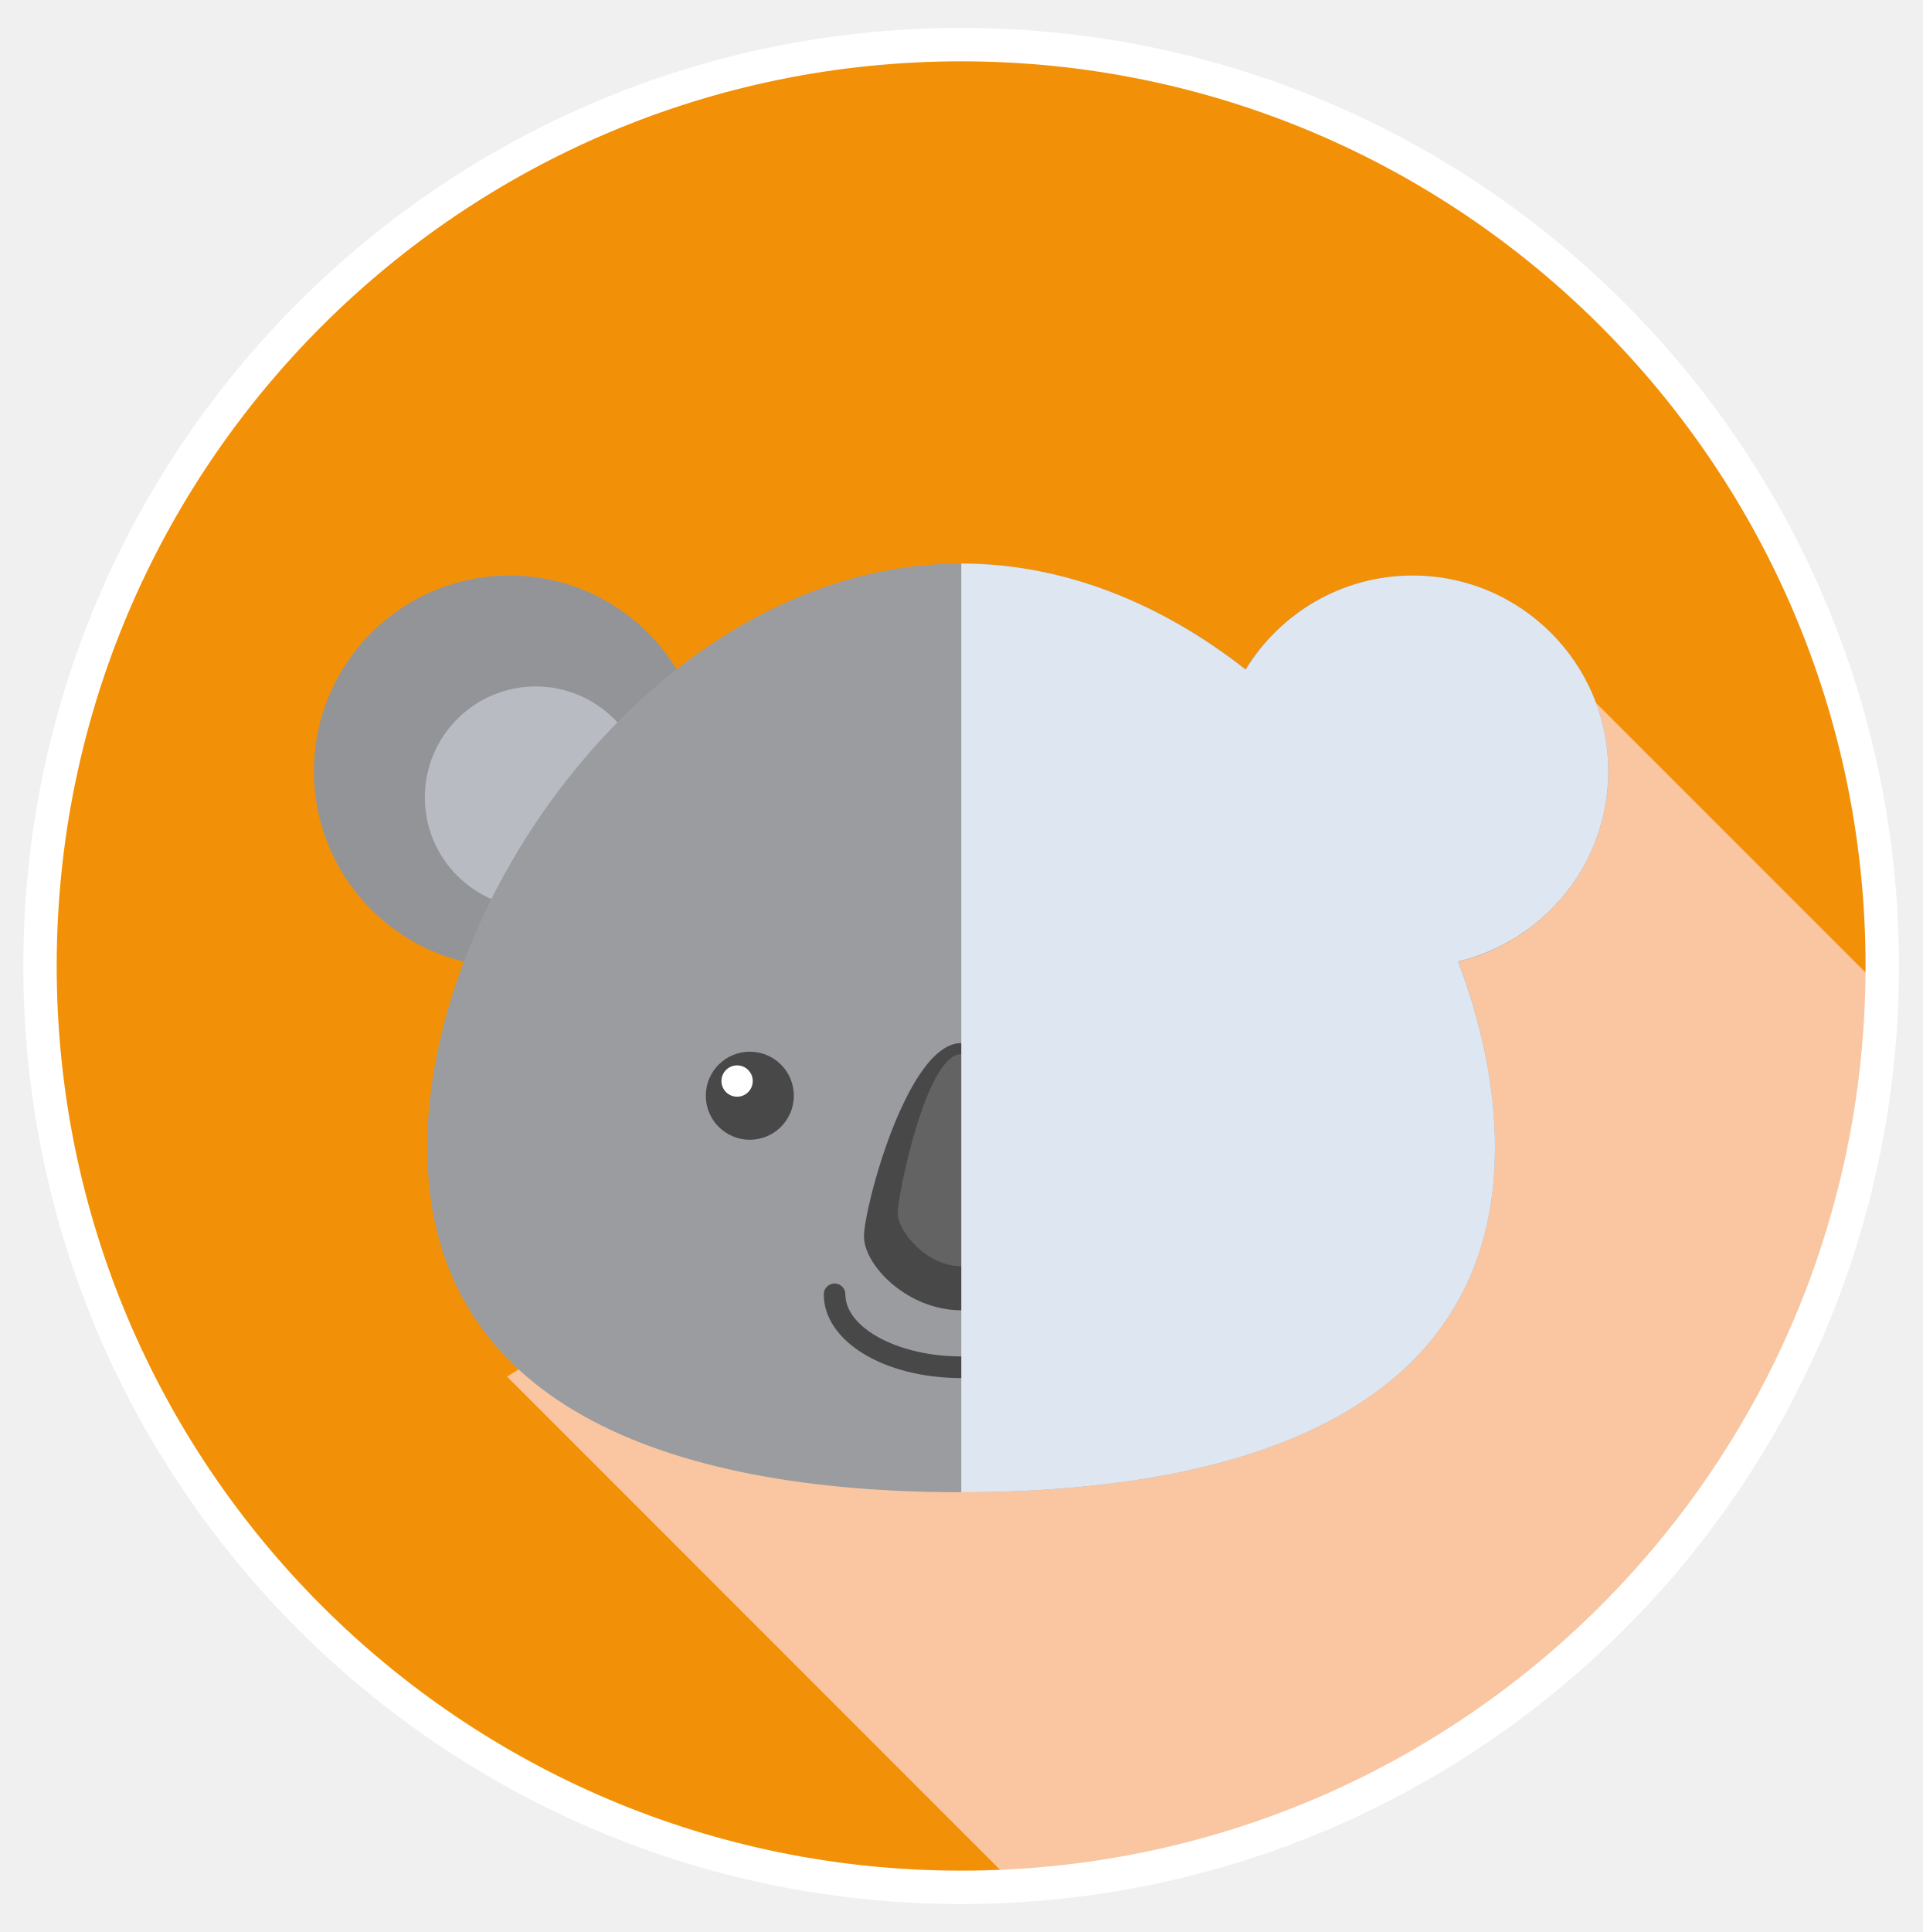
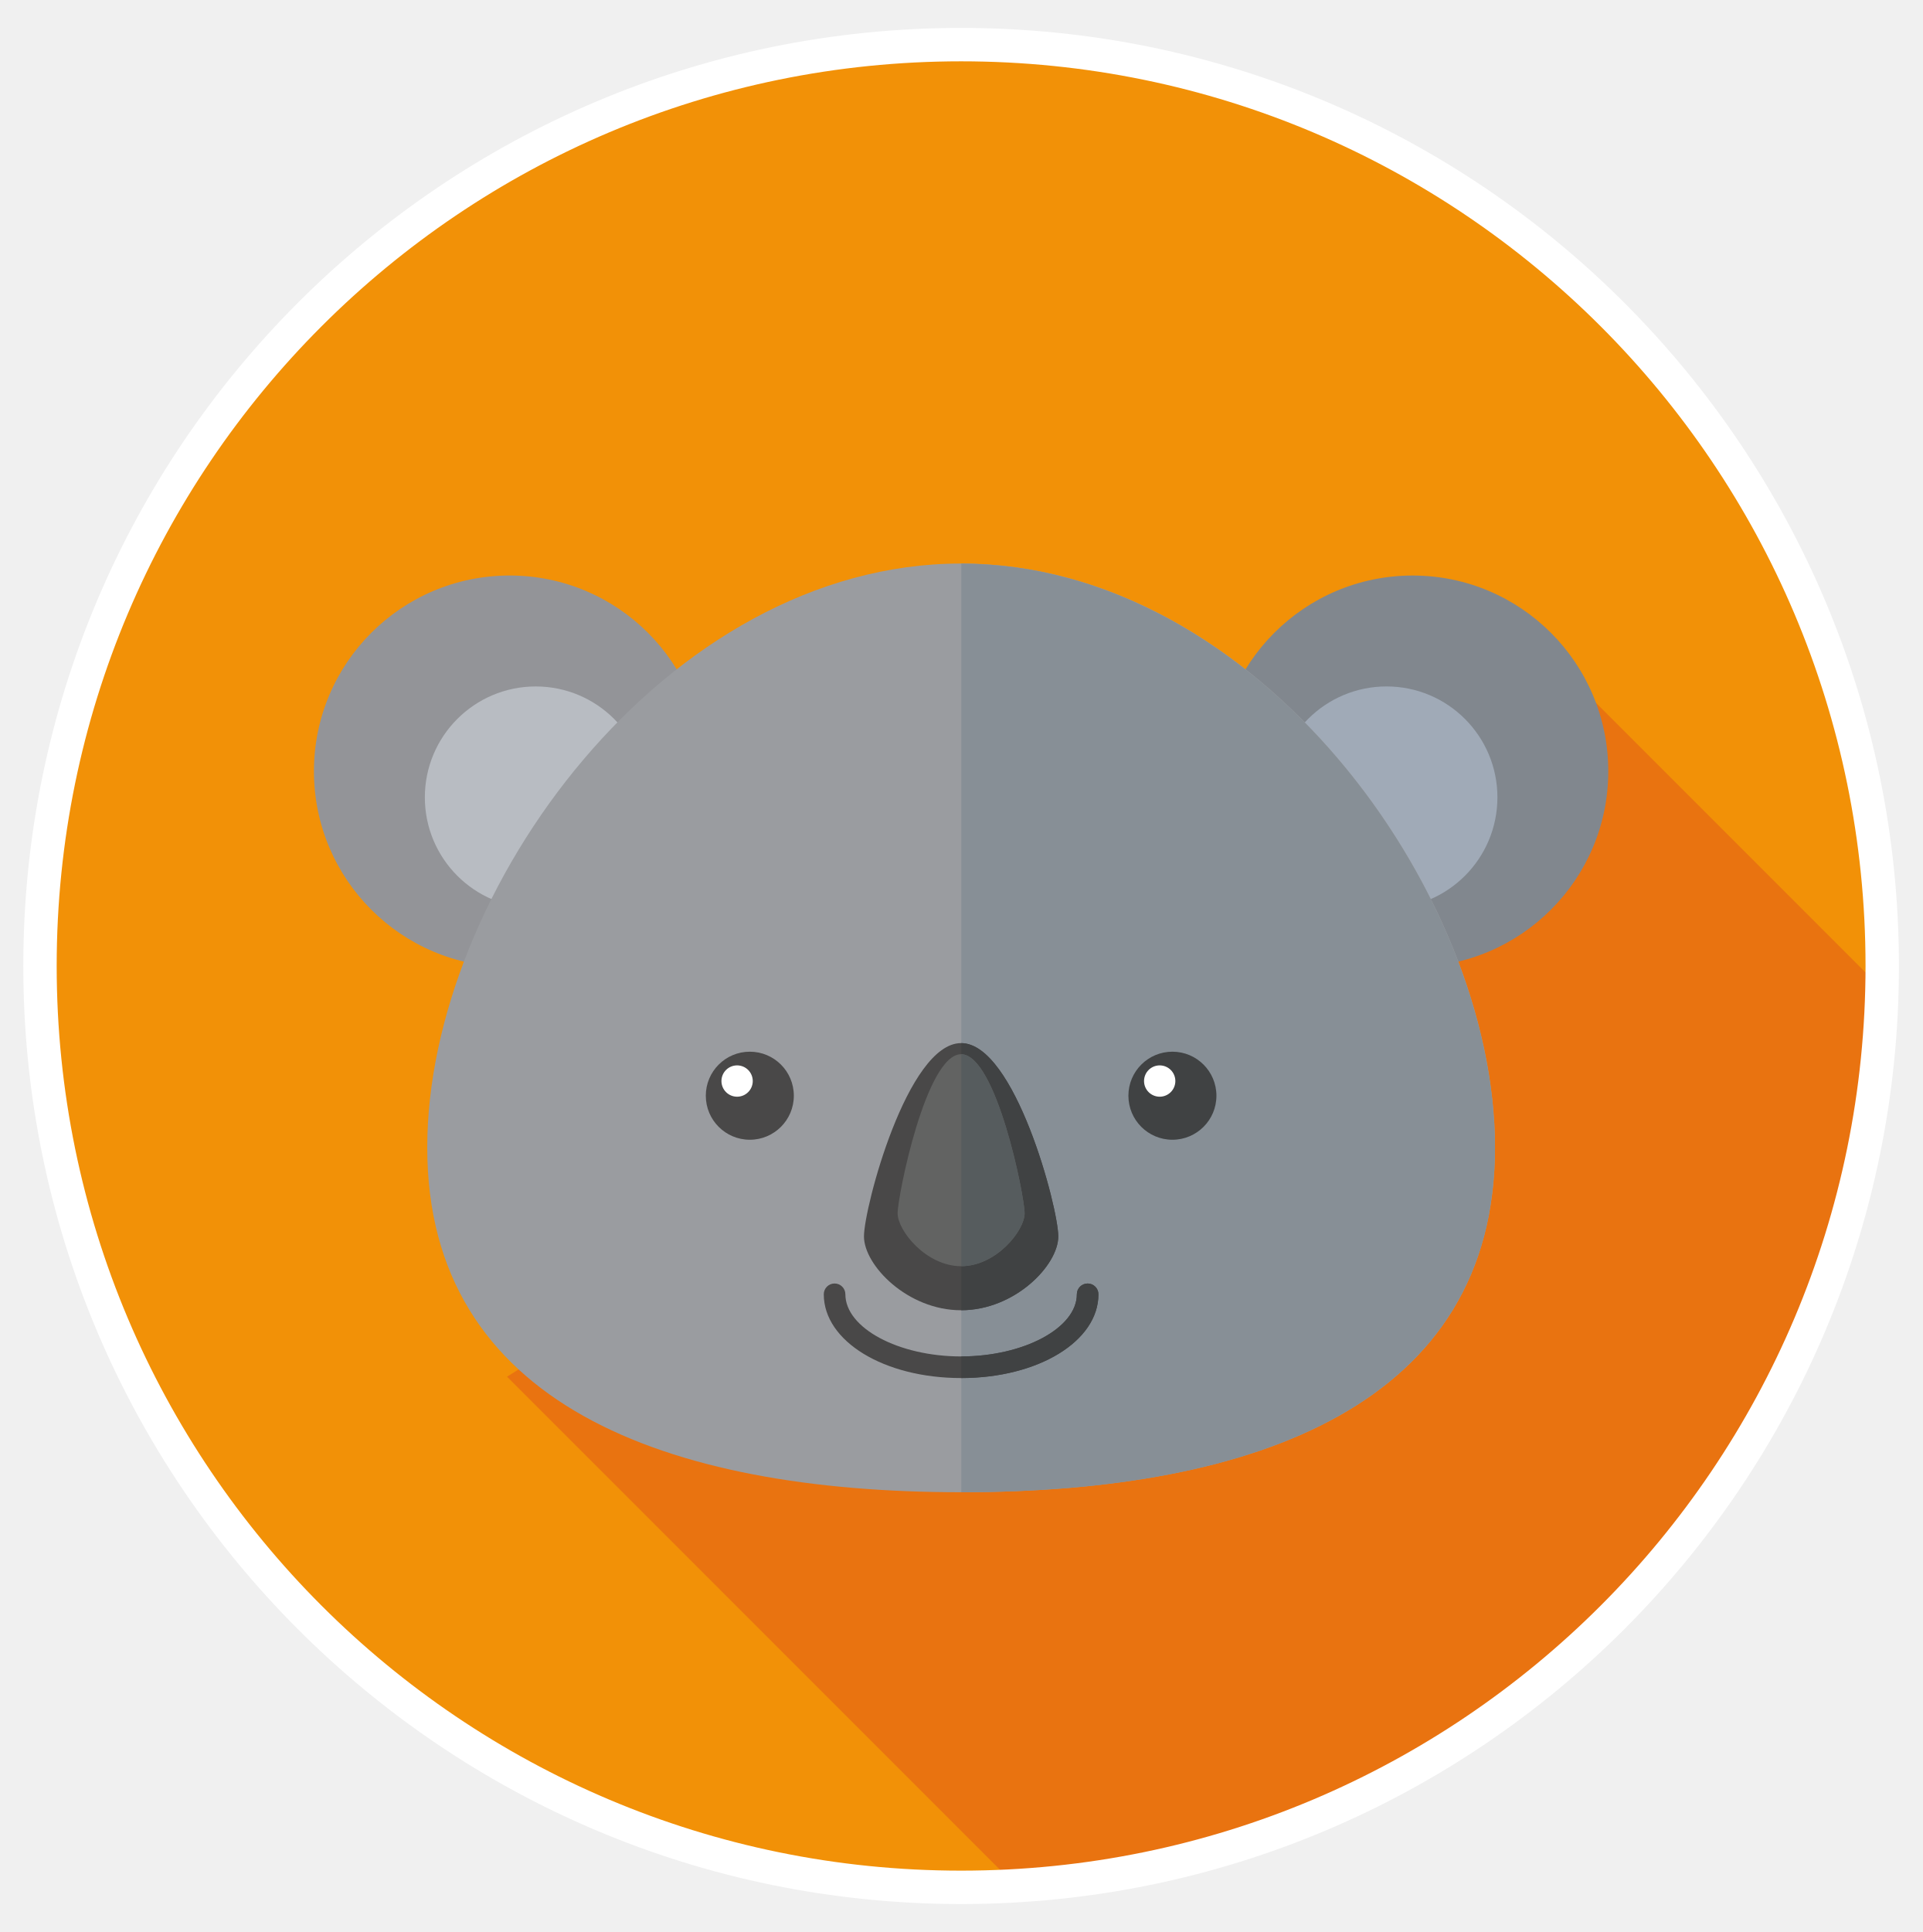
<svg xmlns="http://www.w3.org/2000/svg" xmlns:xlink="http://www.w3.org/1999/xlink" version="1.1" id="Layer_1" x="0px" y="0px" width="115.167px" height="115.722px" viewBox="0 0 115.167 115.722" enable-background="new 0 0 115.167 115.722" xml:space="preserve">
-   <g id="coala_1_">
-     <g id="icon_16_">
+   <g id="icon_16_">
+     <g>
+       <defs>
+         <circle id="SVGID_1_" cx="57.583" cy="57.86" r="55.187" />
+       </defs>
+       <use xlink:href="#SVGID_1_" overflow="visible" fill="#F29107" />
+       <clipPath id="SVGID_2_">
+         <use xlink:href="#SVGID_1_" overflow="visible" />
+       </clipPath>
+       <g clip-path="url(#SVGID_2_)">
+         <polygon fill="#E97310" points="151.548,98.028 98.749,150.827 30.379,82.458 95.3,41.78    " />
+       </g>
+       <use xlink:href="#SVGID_1_" overflow="visible" fill="none" stroke="#FFFFFF" stroke-width="2" stroke-miterlimit="10" />
+     </g>
+   </g>
+   <g>
+     <g>
      <g>
-         <defs>
-           <circle id="SVGID_1_" cx="57.584" cy="57.86" r="55.187" />
-         </defs>
-         <use xlink:href="#SVGID_1_" overflow="visible" fill="#F29107" />
-         <clipPath id="SVGID_2_">
-           <use xlink:href="#SVGID_1_" overflow="visible" />
-         </clipPath>
-         <g clip-path="url(#SVGID_2_)">
-           <polygon fill="#F9C6A1" points="151.548,98.028 98.75,150.827 30.379,82.458 95.3,41.78     " />
-         </g>
-         <use xlink:href="#SVGID_1_" overflow="visible" fill="none" stroke="#FFFFFF" stroke-width="2" stroke-miterlimit="10" />
+         <circle fill="#939498" cx="30.533" cy="46.196" r="11.724" />
+       </g>
+       <g>
+         <circle fill="#B8BCC2" cx="32.097" cy="47.76" r="6.643" />
      </g>
    </g>
    <g>
      <g>
-         <g>
-           <g>
-             <circle fill="#939498" cx="30.533" cy="46.196" r="11.724" />
-           </g>
-           <g>
-             <circle fill="#B8BCC2" cx="32.097" cy="47.76" r="6.643" />
-           </g>
-         </g>
-         <g>
-           <g>
-             <circle fill="#939498" cx="84.634" cy="46.196" r="11.723" />
-           </g>
-           <g>
-             <circle fill="#B8BCC2" cx="83.071" cy="47.76" r="6.644" />
-           </g>
-         </g>
+         <circle fill="#81878E" cx="84.634" cy="46.196" r="11.723" />
      </g>
      <g>
-         <path fill="#9A9CA0" d="M89.57,68.733c0,15.361-14.321,20.648-31.986,20.648s-31.986-5.287-31.986-20.648     s14.321-34.979,31.986-34.979S89.57,53.372,89.57,68.733z" />
-       </g>
-       <g>
-         <g>
-           <path fill="#494848" d="M63.405,74.059c0,1.729-2.606,4.422-5.821,4.422c-3.216,0-5.821-2.693-5.821-4.422      s2.605-11.58,5.821-11.58C60.798,62.479,63.405,72.331,63.405,74.059z" />
-         </g>
-         <g>
-           <path fill="#626362" d="M61.388,72.674c0,1.037-1.704,3.168-3.805,3.168s-3.804-2.131-3.804-3.168      c0-1.035,1.703-9.529,3.804-9.529S61.388,71.639,61.388,72.674z" />
-         </g>
-         <g>
-           <path fill="#494848" d="M57.583,82.542c-4.614,0-8.228-2.203-8.228-5.018c0-0.357,0.289-0.646,0.646-0.646      s0.648,0.289,0.648,0.646c0,2.018,3.174,3.723,6.933,3.723s6.934-1.705,6.934-3.723c0-0.357,0.29-0.646,0.647-0.646      s0.647,0.289,0.647,0.646C65.812,80.338,62.198,82.542,57.583,82.542z" />
-         </g>
-         <g>
-           <g>
-             <g>
-               <circle fill="#494848" cx="44.924" cy="65.631" r="2.637" />
-             </g>
-             <g>
-               <circle fill="#FFFFFF" cx="44.162" cy="64.752" r="0.938" />
-             </g>
-           </g>
-           <g>
-             <g>
-               <circle fill="#494848" cx="70.243" cy="65.631" r="2.637" />
-             </g>
-             <g>
-               <circle fill="#FFFFFF" cx="69.481" cy="64.752" r="0.938" />
-             </g>
-           </g>
-         </g>
-       </g>
-       <g>
-         <path fill="#DEE6F1" d="M96.357,46.196c0-6.475-5.248-11.723-11.723-11.723c-4.24,0-7.945,2.26-10.004,5.633     c-4.933-3.873-10.771-6.35-17.036-6.352v55.627C75.255,89.379,89.57,84.09,89.57,68.733c0-3.584-0.787-7.4-2.209-11.145     C92.519,56.356,96.357,51.731,96.357,46.196z" />
+         <circle fill="#A0AAB7" cx="83.071" cy="47.76" r="6.644" />
      </g>
    </g>
  </g>
+   <g>
+     <path fill="#9A9CA0" d="M89.57,68.733c0,15.361-14.321,20.648-31.986,20.648s-31.986-5.287-31.986-20.648   s14.321-34.979,31.986-34.979S89.57,53.372,89.57,68.733z" />
+   </g>
+   <path fill="#878F96" d="M89.479,66.702c-0.02-0.256-0.037-0.511-0.064-0.768c-0.031-0.287-0.072-0.575-0.111-0.863  c-0.024-0.18-0.045-0.358-0.073-0.538c-0.054-0.342-0.117-0.685-0.182-1.028c-0.023-0.122-0.044-0.244-0.069-0.367  c-0.079-0.386-0.166-0.773-0.259-1.161c-0.019-0.076-0.036-0.153-0.055-0.229c-0.104-0.423-0.218-0.846-0.341-1.269  c-0.011-0.039-0.021-0.077-0.033-0.116c-0.132-0.451-0.273-0.902-0.424-1.353c-0.003-0.009-0.006-0.017-0.008-0.025  c-0.157-0.466-0.323-0.932-0.499-1.396h0c-2.506-6.608-7.003-12.987-12.731-17.482l0,0c-0.304-0.238-0.611-0.472-0.922-0.699  c-0.016-0.012-0.031-0.022-0.047-0.034c-0.884-0.646-1.796-1.245-2.731-1.795c-0.118-0.069-0.237-0.138-0.355-0.205  c-0.266-0.152-0.532-0.303-0.802-0.445c-0.131-0.07-0.265-0.135-0.396-0.202c-0.425-0.218-0.855-0.426-1.289-0.622  c-0.215-0.097-0.431-0.193-0.647-0.285c-0.209-0.089-0.419-0.175-0.63-0.258c-0.29-0.114-0.581-0.223-0.874-0.326  c-0.187-0.066-0.373-0.133-0.561-0.195c-0.379-0.125-0.76-0.242-1.144-0.35c-0.161-0.045-0.322-0.087-0.484-0.129  c-0.336-0.088-0.675-0.168-1.015-0.242c-0.131-0.028-0.262-0.06-0.394-0.086c-0.461-0.092-0.925-0.172-1.393-0.237  c-0.108-0.016-0.216-0.026-0.325-0.04c-0.385-0.049-0.773-0.089-1.162-0.12c-0.133-0.01-0.267-0.021-0.401-0.029  c-0.486-0.03-0.973-0.05-1.464-0.051v55.627c0.301,0,0.598-0.006,0.896-0.009c0.248-0.002,0.497-0.002,0.743-0.007  c0.338-0.007,0.672-0.019,1.008-0.029c0.205-0.007,0.412-0.011,0.616-0.019c0.358-0.014,0.713-0.034,1.068-0.054  c0.177-0.009,0.356-0.016,0.532-0.026c0.356-0.021,0.708-0.05,1.061-0.076c0.171-0.014,0.345-0.023,0.515-0.038  c0.465-0.039,0.925-0.084,1.383-0.132c0.054-0.006,0.109-0.01,0.162-0.016c0.351-0.038,0.696-0.083,1.042-0.126  c0.159-0.021,0.32-0.037,0.479-0.059c0.352-0.047,0.698-0.102,1.044-0.154c0.146-0.022,0.295-0.042,0.44-0.065  c0.408-0.066,0.81-0.139,1.209-0.214c0.08-0.015,0.163-0.027,0.242-0.043c0.345-0.066,0.683-0.14,1.021-0.212  c0.132-0.029,0.267-0.054,0.398-0.083c0.33-0.074,0.652-0.156,0.976-0.236c0.133-0.033,0.271-0.063,0.403-0.098  c0.328-0.085,0.647-0.178,0.968-0.271c0.123-0.035,0.25-0.067,0.371-0.104c0.305-0.091,0.602-0.189,0.9-0.287  c0.132-0.043,0.267-0.083,0.397-0.127c0.306-0.104,0.604-0.217,0.901-0.328c0.117-0.043,0.237-0.083,0.353-0.128  c0.256-0.099,0.504-0.206,0.755-0.312c0.151-0.062,0.306-0.122,0.454-0.187c0.222-0.098,0.435-0.202,0.651-0.304  c0.169-0.08,0.343-0.155,0.509-0.238c0.196-0.097,0.384-0.202,0.576-0.303c0.178-0.095,0.361-0.186,0.535-0.283  c0.147-0.082,0.287-0.172,0.432-0.257c0.21-0.123,0.424-0.244,0.628-0.374c0.115-0.072,0.224-0.151,0.337-0.227  c0.224-0.148,0.451-0.294,0.667-0.449c0.113-0.08,0.218-0.167,0.329-0.25c0.209-0.156,0.42-0.311,0.622-0.474  c0.073-0.06,0.141-0.124,0.213-0.185c0.23-0.192,0.459-0.385,0.678-0.586c0.083-0.076,0.158-0.157,0.239-0.234  c0.201-0.192,0.403-0.385,0.593-0.585c0.07-0.074,0.134-0.153,0.203-0.229c0.193-0.21,0.386-0.42,0.567-0.639  c0.078-0.095,0.148-0.195,0.224-0.292c0.163-0.207,0.329-0.412,0.482-0.627c0.102-0.143,0.192-0.293,0.29-0.438  c0.118-0.177,0.24-0.35,0.351-0.531c0.085-0.14,0.16-0.287,0.241-0.43c0.112-0.197,0.228-0.391,0.332-0.593  c0.038-0.074,0.069-0.152,0.106-0.227c0.138-0.278,0.274-0.559,0.397-0.849c0.043-0.103,0.079-0.211,0.12-0.314  c0.107-0.269,0.216-0.536,0.311-0.814c0.004-0.011,0.006-0.021,0.01-0.033c0.258-0.76,0.469-1.556,0.628-2.388  c0.033-0.17,0.054-0.348,0.082-0.521c0.183-1.117,0.287-2.291,0.287-3.538c0-0.462-0.015-0.929-0.04-1.398  C89.518,67.125,89.496,66.913,89.479,66.702z" />
+   <g>
+     <g>
+       <g>
+         <circle fill="#494848" cx="44.924" cy="65.631" r="2.637" />
+       </g>
+       <g>
+         <circle fill="#FFFFFF" cx="44.162" cy="64.752" r="0.938" />
+       </g>
+     </g>
+     <g>
+       <g>
+         <circle fill="#404243" cx="70.243" cy="65.631" r="2.637" />
+       </g>
+       <g>
+         <circle fill="#FFFFFF" cx="69.481" cy="64.752" r="0.938" />
+       </g>
+     </g>
+   </g>
+   <g>
+     <path fill="#494848" d="M63.405,74.059c0,1.729-2.606,4.422-5.821,4.422c-3.216,0-5.821-2.693-5.821-4.422s2.605-11.58,5.821-11.58   C60.798,62.479,63.405,72.331,63.405,74.059z" />
+   </g>
+   <path fill="#404243" d="M57.594,78.48c3.21-0.006,5.811-2.694,5.811-4.421s-2.601-11.557-5.811-11.579V78.48z" />
+   <g>
+     <path fill="#626362" d="M61.388,72.674c0,1.037-1.704,3.168-3.805,3.168s-3.804-2.131-3.804-3.168c0-1.035,1.703-9.529,3.804-9.529   S61.388,71.639,61.388,72.674z" />
+   </g>
+   <path fill="#565C5E" d="M57.594,75.841c2.096-0.008,3.794-2.132,3.794-3.167c0-1.033-1.698-9.497-3.794-9.526V75.841z" />
+   <g>
+     <path fill="#494848" d="M57.583,82.542c-4.614,0-8.228-2.203-8.228-5.018c0-0.357,0.289-0.646,0.646-0.646s0.648,0.289,0.648,0.646   c0,2.018,3.174,3.723,6.933,3.723s6.934-1.705,6.934-3.723c0-0.357,0.29-0.646,0.647-0.646s0.647,0.289,0.647,0.646   C65.812,80.338,62.198,82.542,57.583,82.542z" />
+   </g>
+   <path fill="#404243" d="M57.594,82.542c4.609-0.004,8.218-2.205,8.218-5.018c0-0.357-0.29-0.646-0.647-0.646  s-0.647,0.289-0.647,0.646c0,2.016-3.169,3.719-6.923,3.723V82.542z" />
</svg>
